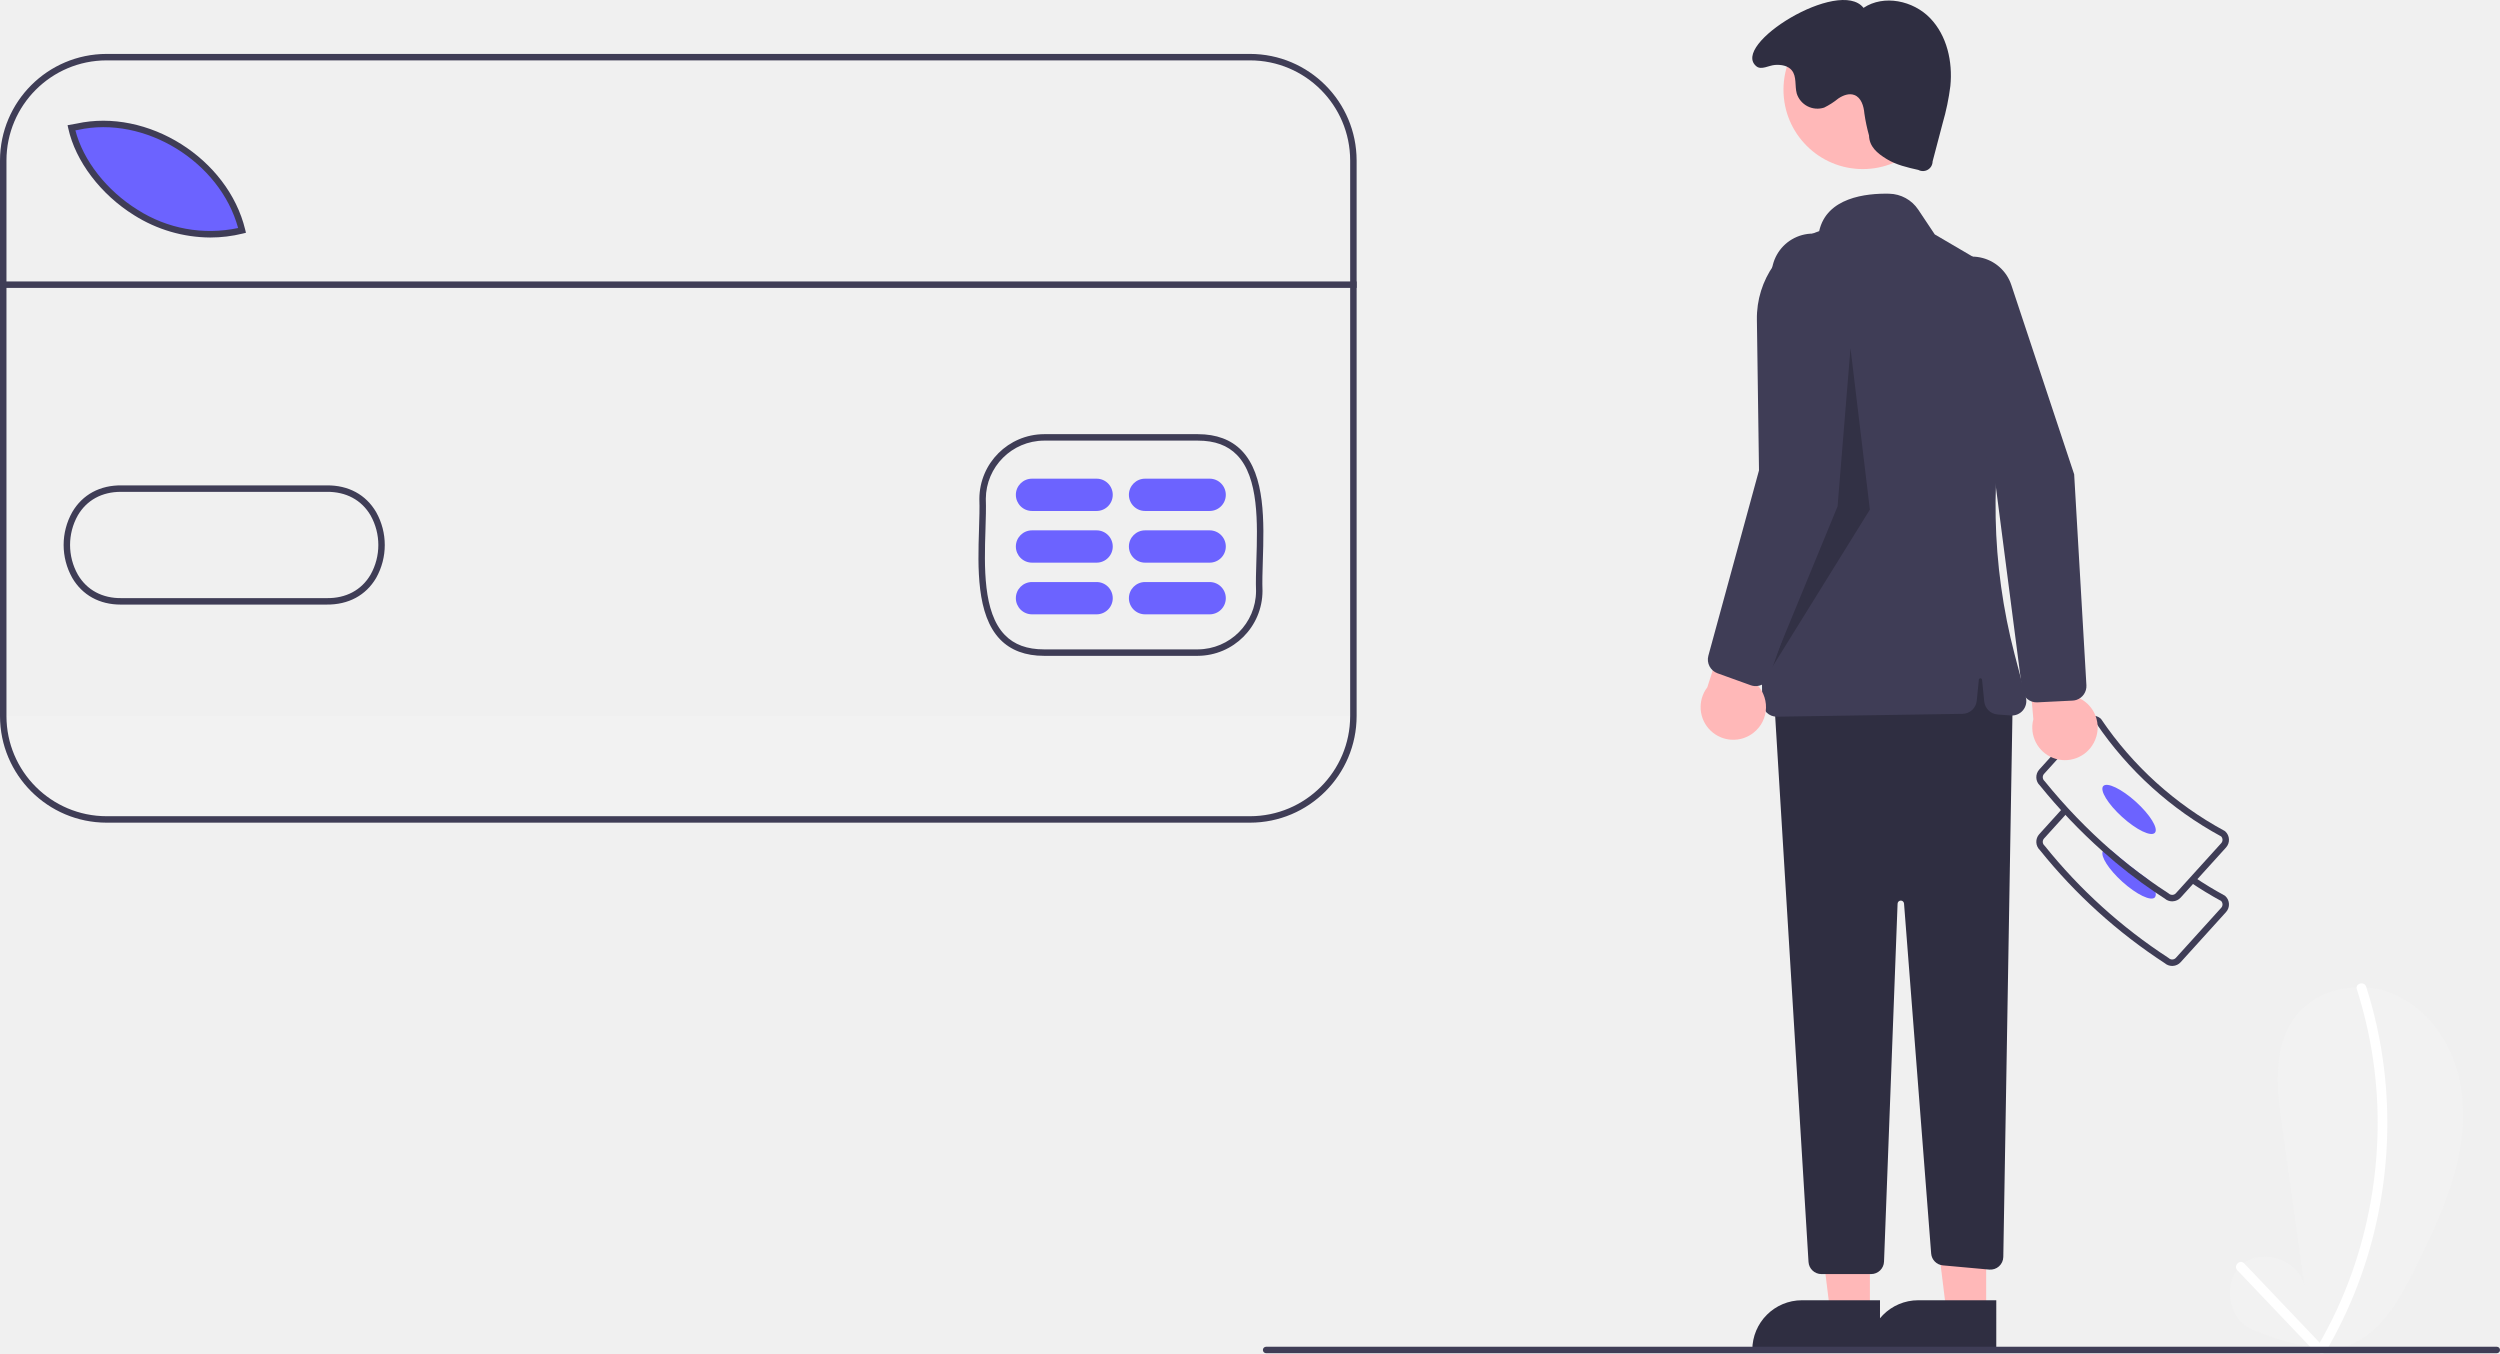
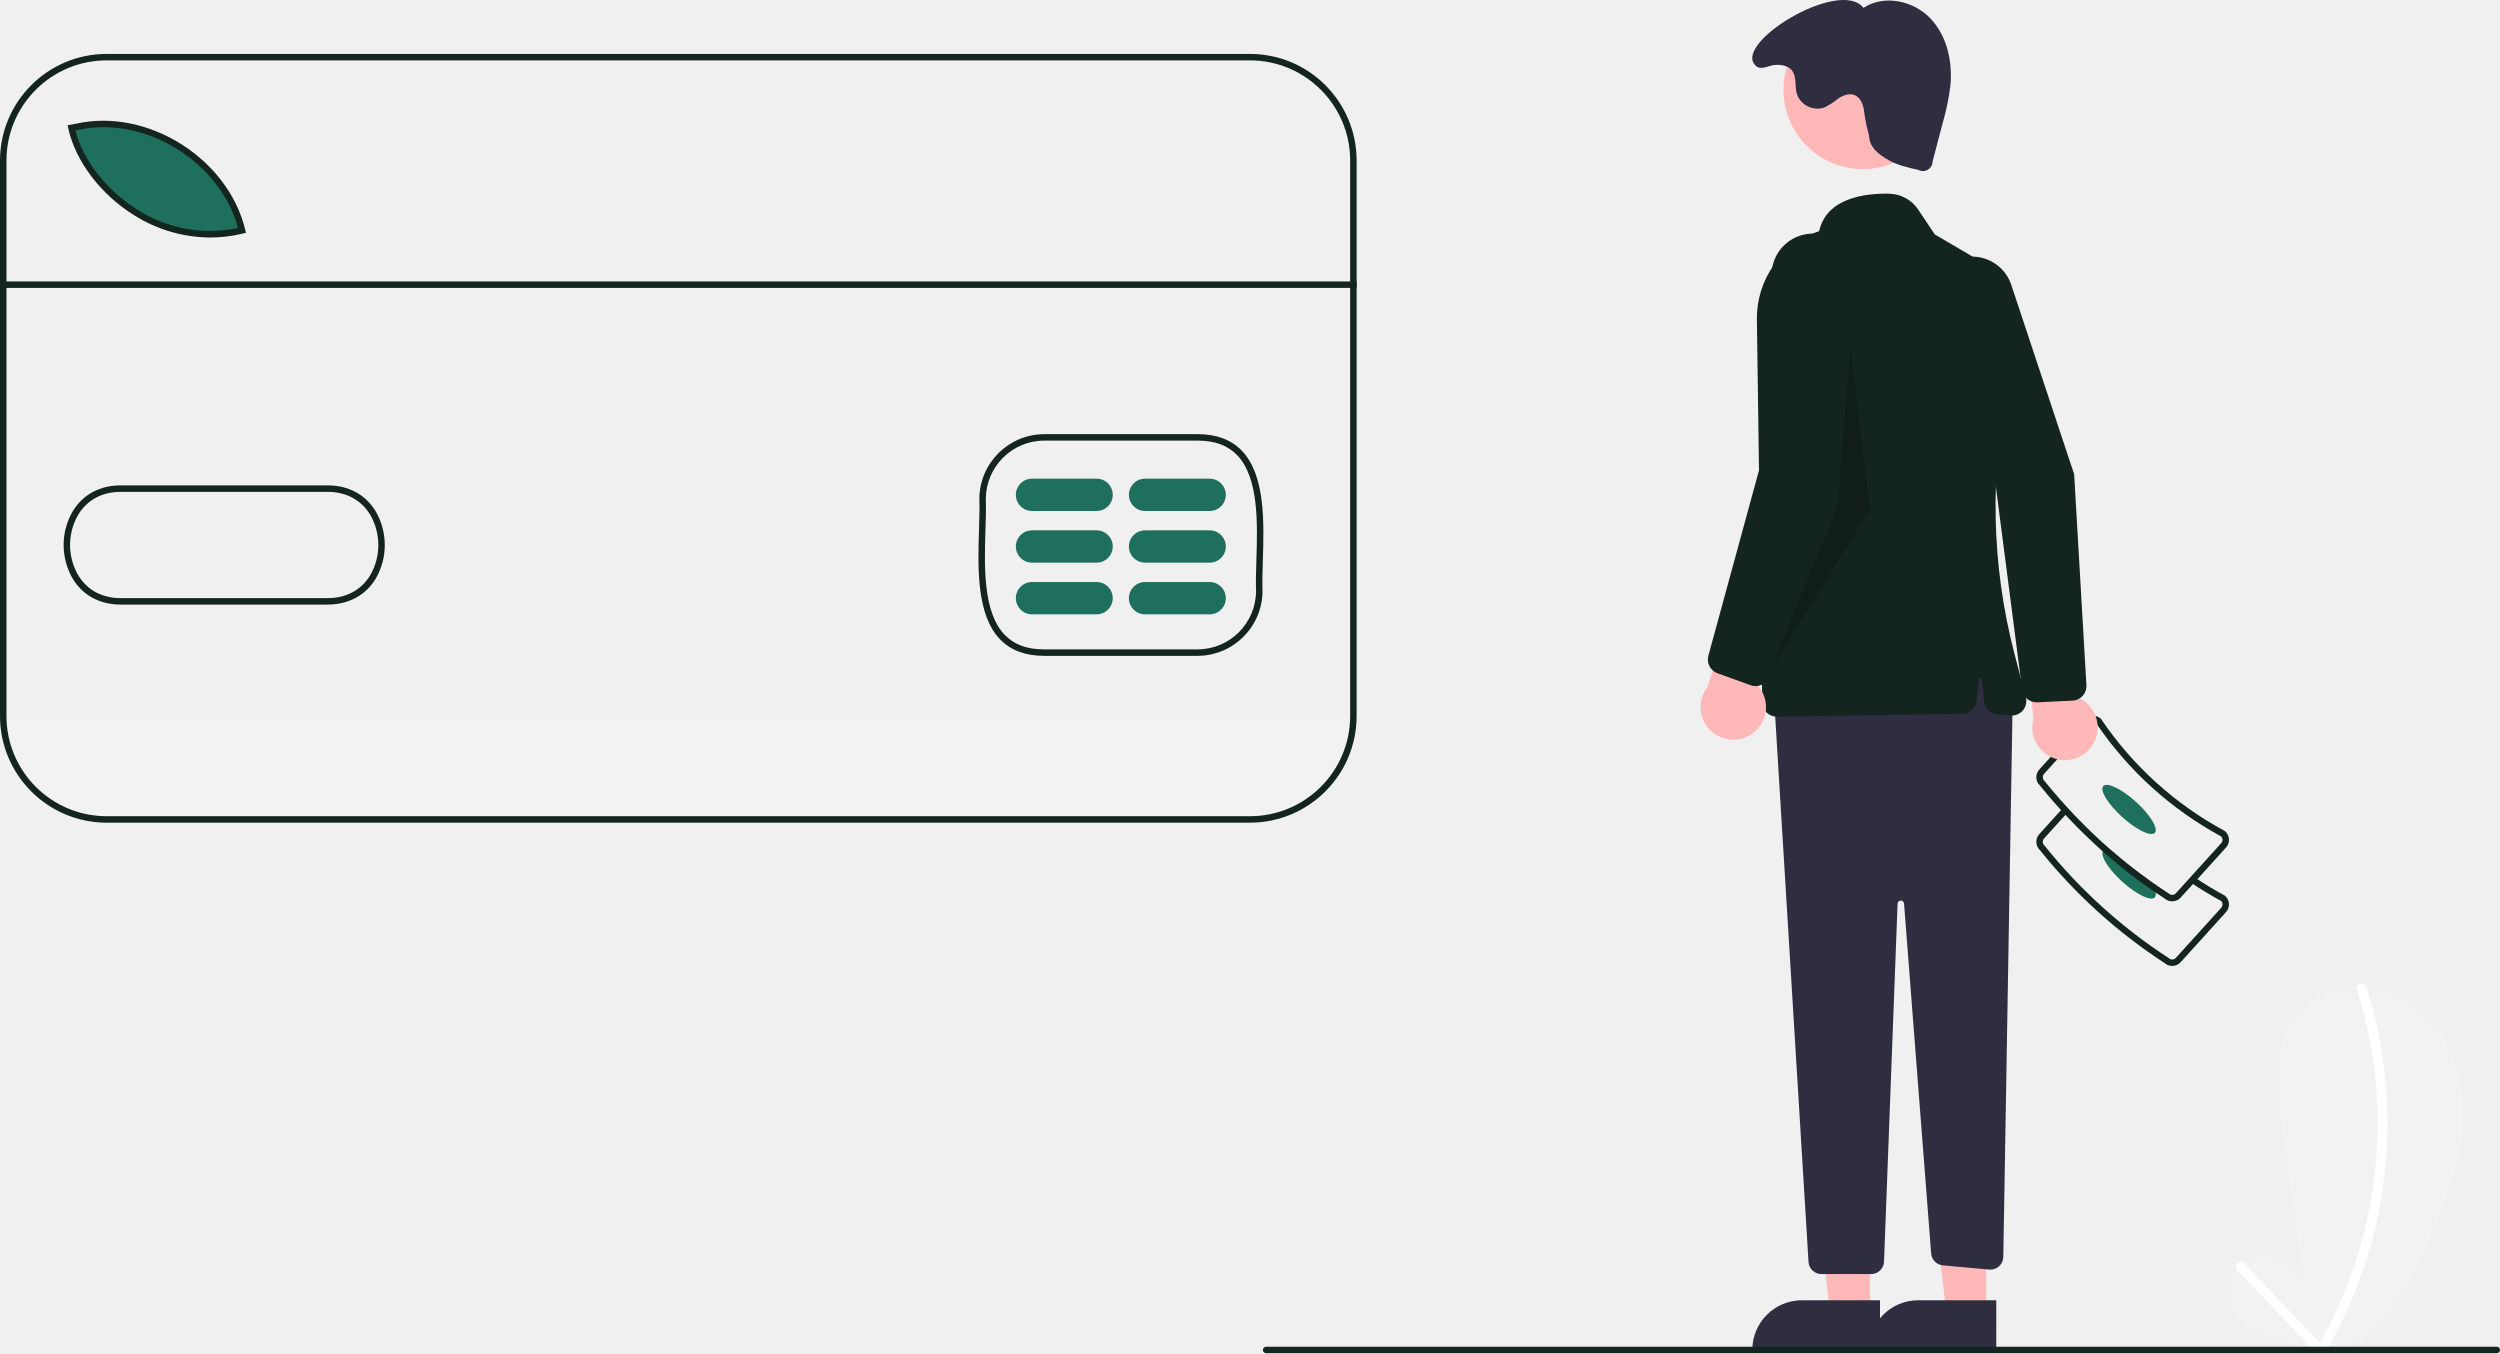
<svg xmlns="http://www.w3.org/2000/svg" id="bc55cf1b-bb56-4ff7-a17c-bec1084d4208" data-name="Layer 1" width="773.979" height="419.084" viewBox="0 0 773.979 419.084">
  <path d="M633.01,462.151v.91a31.515,31.515,0,0,1-31.52,31.51h-355.77a31.513,31.513,0,0,1-31.51-31.51v-.91Z" transform="translate(-213.0103 -240.4579)" fill="#f2f2f2" />
-   <path d="M288.62,312.151c-25.71,6.35-48.79-13.43-52.82-31.78l1.79-.32C259.26,275.261,283.45,290.751,288.62,312.151Z" transform="translate(-213.0103 -240.4579)" fill="#6c63ff" />
+   <path d="M288.62,312.151c-25.71,6.35-48.79-13.43-52.82-31.78l1.79-.32C259.26,275.261,283.45,290.751,288.62,312.151Z" transform="translate(-213.0103 -240.4579)" fill="#1E6F5C" />
  <path d="M910.08,651.982c-7.436-3.211-9.125-14.908-2.901-20.091s17.422-1.405,19.235,6.488l-6.936-49.618c-1.595-11.407-2.871-24.159,4.023-33.387,6.456-8.641,19.067-11.409,29.192-7.69s17.607,12.998,20.782,23.307,2.426,21.511-.347,31.934-7.482,20.215-12.245,29.892c-4.881,9.917-10.8,20.663-21.233,24.313C929.684,660.618,910.08,651.982,910.08,651.982Z" transform="translate(-213.0103 -240.4579)" fill="#f2f2f2" />
  <path d="M942.665,546.744a135.265,135.265,0,0,1,6.422,44.044,138.994,138.994,0,0,1-7.911,43.618,132.595,132.595,0,0,1-10.669,22.899,1.501,1.501,0,0,0,2.59,1.514,137.91,137.91,0,0,0,16.148-42.325,141.499,141.499,0,0,0,1.812-45.508,136.688,136.688,0,0,0-5.5-25.04c-.589-1.83-3.487-1.048-2.893.798Z" transform="translate(-213.0103 -240.4579)" fill="#fff" />
  <path d="M905.671,633.717,929.415,658.669c1.334,1.401,3.453-.722,2.121-2.121l-23.744-24.952c-1.334-1.401-3.453.722-2.121,2.121Z" transform="translate(-213.0103 -240.4579)" fill="#fff" />
-   <path d="M885.501,539.506a3.508,3.508,0,0,1-2.303-.856,165.033,165.033,0,0,1-38.661-35.008,3.536,3.536,0,0,1-.187-4.938l7.197-7.948,1.482,1.343-7.197,7.948a1.536,1.536,0,0,0,.107,2.169l.105.111a163.027,163.027,0,0,0,38.298,34.682l.131.1a1.536,1.536,0,0,0,2.169-.107L900.686,521.493a1.535,1.535,0,0,0-.032-2.096c-3.254-1.773-6.429-3.706-9.439-5.747l1.122-1.655c2.993,2.029,6.152,3.949,9.39,5.708l.194.138a3.535,3.535,0,0,1,.248,4.994l-14.042,15.508a3.512,3.512,0,0,1-2.446,1.158Q885.59,539.506,885.501,539.506Z" transform="translate(-213.0103 -240.4579)" fill="#3f3d56" />
-   <path d="M870.021,513.399c4.41,3.99,8.94,6.18,10.12,4.88a1.63,1.63,0,0,0,.18-1.53,11.738,11.738,0,0,0-2.25-4.01q-5.88-4.185-11.43-9.03c-1.16-.38-2.05-.37-2.48.11a.912.912,0,0,0-.15.23C863.271,505.559,865.84,509.609,870.021,513.399Z" transform="translate(-213.0103 -240.4579)" fill="#6c63ff" />
-   <path d="M843.44,481.249a3.458,3.458,0,0,0,1.1,2.39,173.292,173.292,0,0,0,19.47,20.41,154.858,154.858,0,0,0,16.31,12.7c.95.65,1.91,1.28,2.88,1.9a3.471,3.471,0,0,0,2.3.86c.06,0,.12-.01.18-.01a3.513,3.513,0,0,0,2.45-1.16l14.04-15.5a3.541,3.541,0,0,0-.25-5l-.19-.14a108.158,108.158,0,0,1-38.19-34.57l-.15-.18a3.541,3.541,0,0,0-5,.25l-14.04,15.5A3.525,3.525,0,0,0,843.44,481.249Zm2-.1a1.522,1.522,0,0,1,.39-1.1l14.04-15.51a1.522,1.522,0,0,1,1.07-.5,1.5,1.5,0,0,1,1.02.32,110.197,110.197,0,0,0,38.69,35.04,1.532,1.532,0,0,1,.04,2.09l-14.05,15.51a1.482,1.482,0,0,1-1.06.5,1.56,1.56,0,0,1-1.11-.39l-.13-.1q-3.179-2.04-6.27-4.27-5.88-4.185-11.43-9.03a171.421,171.421,0,0,1-20.6-21.38l-.1-.11A1.565,1.565,0,0,1,845.44,481.149Z" transform="translate(-213.0103 -240.4579)" fill="#3f3d56" />
-   <ellipse cx="872.151" cy="491.049" rx="3.17" ry="10.777" transform="translate(-290.2603 567.4729) rotate(-47.83838)" fill="#6c63ff" />
+   <path d="M885.501,539.506a3.508,3.508,0,0,1-2.303-.856,165.033,165.033,0,0,1-38.661-35.008,3.536,3.536,0,0,1-.187-4.938l7.197-7.948,1.482,1.343-7.197,7.948a1.536,1.536,0,0,0,.107,2.169l.105.111a163.027,163.027,0,0,0,38.298,34.682l.131.1a1.536,1.536,0,0,0,2.169-.107L900.686,521.493a1.535,1.535,0,0,0-.032-2.096c-3.254-1.773-6.429-3.706-9.439-5.747l1.122-1.655c2.993,2.029,6.152,3.949,9.39,5.708l.194.138a3.535,3.535,0,0,1,.248,4.994l-14.042,15.508a3.512,3.512,0,0,1-2.446,1.158Q885.59,539.506,885.501,539.506Z" transform="translate(-213.0103 -240.4579)" fill="#14241F" />
+   <path d="M870.021,513.399c4.41,3.99,8.94,6.18,10.12,4.88a1.63,1.63,0,0,0,.18-1.53,11.738,11.738,0,0,0-2.25-4.01q-5.88-4.185-11.43-9.03c-1.16-.38-2.05-.37-2.48.11a.912.912,0,0,0-.15.23C863.271,505.559,865.84,509.609,870.021,513.399Z" transform="translate(-213.0103 -240.4579)" fill="#1E6F5C" />
+   <path d="M843.44,481.249a3.458,3.458,0,0,0,1.1,2.39,173.292,173.292,0,0,0,19.47,20.41,154.858,154.858,0,0,0,16.31,12.7c.95.65,1.91,1.28,2.88,1.9a3.471,3.471,0,0,0,2.3.86c.06,0,.12-.01.18-.01a3.513,3.513,0,0,0,2.45-1.16l14.04-15.5a3.541,3.541,0,0,0-.25-5l-.19-.14a108.158,108.158,0,0,1-38.19-34.57l-.15-.18a3.541,3.541,0,0,0-5,.25l-14.04,15.5A3.525,3.525,0,0,0,843.44,481.249Zm2-.1a1.522,1.522,0,0,1,.39-1.1l14.04-15.51a1.522,1.522,0,0,1,1.07-.5,1.5,1.5,0,0,1,1.02.32,110.197,110.197,0,0,0,38.69,35.04,1.532,1.532,0,0,1,.04,2.09l-14.05,15.51a1.482,1.482,0,0,1-1.06.5,1.56,1.56,0,0,1-1.11-.39l-.13-.1q-3.179-2.04-6.27-4.27-5.88-4.185-11.43-9.03a171.421,171.421,0,0,1-20.6-21.38l-.1-.11A1.565,1.565,0,0,1,845.44,481.149Z" transform="translate(-213.0103 -240.4579)" fill="#14241F" />
+   <ellipse cx="872.151" cy="491.049" rx="3.17" ry="10.777" transform="translate(-290.2603 567.4729) rotate(-47.83838)" fill="#1E6F5C" />
  <polygon points="578.904 406.55 566.645 406.549 560.812 359.261 578.906 359.262 578.904 406.55" fill="#ffb8b8" />
  <path d="M795.041,658.892l-39.531-.001v-.5A15.386,15.386,0,0,1,770.897,643.004h.001l24.144.001Z" transform="translate(-213.0103 -240.4579)" fill="#2f2e41" />
  <polygon points="614.904 406.55 602.645 406.549 596.812 359.261 614.906 359.262 614.904 406.55" fill="#ffb8b8" />
  <path d="M831.041,658.892l-39.531-.001v-.5A15.386,15.386,0,0,1,806.897,643.004h.001l24.144.001Z" transform="translate(-213.0103 -240.4579)" fill="#2f2e41" />
  <path d="M836.142,455.9l-2.927,173.694a4,4,0,0,1-4.362,3.916l-14.346-1.304a4,4,0,0,1-3.626-3.674l-8.399-108.345a1,1,0,0,0-1.996.039l-4.198,110.826A4,4,0,0,1,792.291,634.9H776.905a4,4,0,0,1-3.993-3.756L762.142,454.9l64-16Z" transform="translate(-213.0103 -240.4579)" fill="#2f2e41" />
  <circle cx="576.711" cy="27.785" r="24.561" fill="#ffb8b8" />
-   <path d="M759.951,461.067a4.469,4.469,0,0,1-1.365-3.165l-1.657-118.442a28.501,28.501,0,0,1,19.282-27.441c2.301-10.439,14.548-11.747,21.687-11.591a11.085,11.085,0,0,1,8.978,4.923l5.118,7.677,11.28,6.612a28.528,28.528,0,0,1,13.47,30.816l-1.737,7.899a181.54,181.54,0,0,0,1.698,84.66l3.495,13.324a4.499,4.499,0,0,1-4.698,5.628l-4.059-.312a4.494,4.494,0,0,1-4.133-4.038l-.672-6.717a.5.5,0,0,0-.995,0l-.65,6.503a4.5,4.5,0,0,1-4.408,4.052l-57.431.884c-.024,0-.048.001-.072.001A4.471,4.471,0,0,1,759.951,461.067Z" transform="translate(-213.0103 -240.4579)" fill="#3f3d56" />
+   <path d="M759.951,461.067a4.469,4.469,0,0,1-1.365-3.165l-1.657-118.442a28.501,28.501,0,0,1,19.282-27.441c2.301-10.439,14.548-11.747,21.687-11.591a11.085,11.085,0,0,1,8.978,4.923l5.118,7.677,11.28,6.612a28.528,28.528,0,0,1,13.47,30.816l-1.737,7.899a181.54,181.54,0,0,0,1.698,84.66l3.495,13.324a4.499,4.499,0,0,1-4.698,5.628l-4.059-.312a4.494,4.494,0,0,1-4.133-4.038l-.672-6.717a.5.5,0,0,0-.995,0l-.65,6.503a4.5,4.5,0,0,1-4.408,4.052l-57.431.884c-.024,0-.048.001-.072.001A4.471,4.471,0,0,1,759.951,461.067Z" transform="translate(-213.0103 -240.4579)" fill="#14241F" />
  <path d="M791.642,282.4c.101,3.472,2.511,5.481,5.471,7.299s6.419,2.607,9.808,3.368a2.999,2.999,0,0,0,4.405-2.625l3.108-11.823a74.841,74.841,0,0,0,2.393-11.537c.749-7.509-1.031-15.587-6.272-21.016s-14.331-7.358-20.612-3.175c-7.454-9.52-41.523,11.513-33.119,18.133,1.495,1.178,3.781-.312,5.678-.457s4.025.189,5.23,1.662c1.575,1.924.889,4.791,1.538,7.191a6.714,6.714,0,0,0,8.484,4.348,23.09,23.09,0,0,0,4.4-2.829c1.456-.97,3.295-1.686,4.934-1.075,2.16.806,2.927,3.45,3.122,5.748A53.233,53.233,0,0,0,791.642,282.4Z" transform="translate(-213.0103 -240.4579)" fill="#2f2e41" />
  <polygon points="572.896 107.768 568.896 156.768 547.896 207.768 578.896 157.768 572.896 107.768" opacity="0.2" />
  <path d="M755.996,467.218a10.056,10.056,0,0,0,.318-15.416l13.379-33.136-18.202,3.676-9.914,30.903a10.11,10.11,0,0,0,14.42,13.973Z" transform="translate(-213.0103 -240.4579)" fill="#ffb8b8" />
-   <path d="M755.022,452.604l-10.304-3.713A4.524,4.524,0,0,1,741.903,443.471l16.997-62.219,2.591-56.233a12.819,12.819,0,1,1,25.588,1.551l-4.628,61.573L760.794,449.862a4.509,4.509,0,0,1-4.576,2.999A4.522,4.522,0,0,1,755.022,452.604Z" transform="translate(-213.0103 -240.4579)" fill="#3f3d56" />
+   <path d="M755.022,452.604l-10.304-3.713A4.524,4.524,0,0,1,741.903,443.471l16.997-62.219,2.591-56.233a12.819,12.819,0,1,1,25.588,1.551l-4.628,61.573L760.794,449.862a4.509,4.509,0,0,1-4.576,2.999A4.522,4.522,0,0,1,755.022,452.604Z" transform="translate(-213.0103 -240.4579)" fill="#14241F" />
  <path d="M861.207,470.468a10.056,10.056,0,0,0-5.646-14.348l-.421-35.732-15.381,10.405,2.758,32.337a10.11,10.11,0,0,0,18.69,7.339Z" transform="translate(-213.0103 -240.4579)" fill="#ffb8b8" />
-   <path d="M854.678,457.358l-10.939.543a4.524,4.524,0,0,1-4.686-3.917l-8.287-63.965-19.274-52.89a12.819,12.819,0,1,1,24.21-8.427l19.452,58.603,3.793,65.298a4.509,4.509,0,0,1-3.067,4.531A4.522,4.522,0,0,1,854.678,457.358Z" transform="translate(-213.0103 -240.4579)" fill="#3f3d56" />
-   <path d="M985.99,659.399h-381a1,1,0,0,1,0-2h381a1,1,0,0,1,0,2Z" transform="translate(-213.0103 -240.4579)" fill="#3f3d56" />
-   <path d="M536.229,443.501c-5.743,0-10.311-1.708-13.577-5.077-7.382-7.615-6.919-22.293-6.548-34.088.108-3.431.21-6.672.107-9.387l-.001-.041a20.136,20.136,0,0,1,20.027-20.037H583.853c5.736,0,10.299,1.706,13.563,5.07,7.381,7.609,6.924,22.284,6.557,34.075-.107,3.438-.208,6.687-.103,9.406A20.149,20.149,0,0,1,583.833,443.501H536.229Zm-18.018-48.607c.104,2.78.002,6.047-.107,9.505-.36,11.417-.807,25.626,5.985,32.633,2.915,3.007,6.887,4.469,12.141,4.469h47.602a18.136,18.136,0,0,0,18.04-18.043c-.107-2.748-.005-6.03.104-9.504.355-11.414.798-25.62-5.993-32.62-2.913-3.003-6.88-4.463-12.127-4.463h-47.613A18.131,18.131,0,0,0,518.21,394.893Z" transform="translate(-213.0103 -240.4579)" fill="#3f3d56" />
-   <path d="M278.1,313.991a44.619,44.619,0,0,1-23.574-6.905c-10.339-6.424-18.145-16.713-20.373-26.851l-.223-1.016,2.794-.5c21.993-4.854,46.869,10.788,52.198,32.836l.234.967-.966.239A41.983,41.983,0,0,1,278.1,313.991ZM236.349,280.819c2.4,9.299,9.683,18.634,19.233,24.569a41.688,41.688,0,0,0,31.146,5.663c-5.576-20.541-28.922-34.956-49.591-30.373Z" transform="translate(-213.0103 -240.4579)" fill="#3f3d56" />
-   <path d="M250.358,427.633c-6.543,0-11.858-2.928-14.979-8.269a20.762,20.762,0,0,1-.006-20.358c3.171-5.432,8.613-8.379,15.334-8.276h63.444c6.698-.085,12.145,2.848,15.317,8.287a20.762,20.762,0,0,1-.002,20.355c-3.171,5.426-8.616,8.324-15.33,8.258H250.69Q250.524,427.633,250.358,427.633Zm.037-34.905c-5.835,0-10.548,2.58-13.295,7.287a18.704,18.704,0,0,0,.006,18.34c2.793,4.781,7.603,7.369,13.569,7.275h63.475c5.973.095,10.797-2.492,13.588-7.268a18.705,18.705,0,0,0,.001-18.338c-2.793-4.788-7.619-7.366-13.575-7.294H250.686C250.589,392.729,250.491,392.728,250.395,392.728Z" transform="translate(-213.0103 -240.4579)" fill="#3f3d56" />
-   <path d="M552.51,398.651h-20a5,5,0,0,1,0-10h20a5,5,0,0,1,0,10Z" transform="translate(-213.0103 -240.4579)" fill="#6c63ff" />
-   <path d="M552.51,414.651h-20a5,5,0,0,1,0-10h20a5,5,0,0,1,0,10Z" transform="translate(-213.0103 -240.4579)" fill="#6c63ff" />
-   <path d="M552.51,430.651h-20a5,5,0,0,1,0-10h20a5,5,0,0,1,0,10Z" transform="translate(-213.0103 -240.4579)" fill="#6c63ff" />
-   <path d="M587.51,398.651h-20a5,5,0,0,1,0-10h20a5,5,0,0,1,0,10Z" transform="translate(-213.0103 -240.4579)" fill="#6c63ff" />
-   <path d="M587.51,414.651h-20a5,5,0,0,1,0-10h20a5,5,0,0,1,0,10Z" transform="translate(-213.0103 -240.4579)" fill="#6c63ff" />
-   <path d="M587.51,430.651h-20a5,5,0,0,1,0-10h20a5,5,0,0,1,0,10Z" transform="translate(-213.0103 -240.4579)" fill="#6c63ff" />
-   <rect x="1.2" y="87.134" width="418.8" height="2" fill="#3f3d56" />
-   <path d="M600.01,495.151h-354a33.037,33.037,0,0,1-33-33v-172a33.037,33.037,0,0,1,33-33h354a33.037,33.037,0,0,1,33,33v172A33.037,33.037,0,0,1,600.01,495.151Zm-354-236a31.035,31.035,0,0,0-31,31v172a31.035,31.035,0,0,0,31,31h354a31.035,31.035,0,0,0,31-31v-172a31.035,31.035,0,0,0-31-31Z" transform="translate(-213.0103 -240.4579)" fill="#3f3d56" />
+   <path d="M854.678,457.358l-10.939.543a4.524,4.524,0,0,1-4.686-3.917l-8.287-63.965-19.274-52.89a12.819,12.819,0,1,1,24.21-8.427l19.452,58.603,3.793,65.298a4.509,4.509,0,0,1-3.067,4.531A4.522,4.522,0,0,1,854.678,457.358Z" transform="translate(-213.0103 -240.4579)" fill="#14241F" />
+   <path d="M985.99,659.399h-381a1,1,0,0,1,0-2h381a1,1,0,0,1,0,2Z" transform="translate(-213.0103 -240.4579)" fill="#14241F" />
+   <path d="M536.229,443.501c-5.743,0-10.311-1.708-13.577-5.077-7.382-7.615-6.919-22.293-6.548-34.088.108-3.431.21-6.672.107-9.387l-.001-.041a20.136,20.136,0,0,1,20.027-20.037H583.853c5.736,0,10.299,1.706,13.563,5.07,7.381,7.609,6.924,22.284,6.557,34.075-.107,3.438-.208,6.687-.103,9.406A20.149,20.149,0,0,1,583.833,443.501H536.229Zm-18.018-48.607c.104,2.78.002,6.047-.107,9.505-.36,11.417-.807,25.626,5.985,32.633,2.915,3.007,6.887,4.469,12.141,4.469h47.602a18.136,18.136,0,0,0,18.04-18.043c-.107-2.748-.005-6.03.104-9.504.355-11.414.798-25.62-5.993-32.62-2.913-3.003-6.88-4.463-12.127-4.463h-47.613A18.131,18.131,0,0,0,518.21,394.893Z" transform="translate(-213.0103 -240.4579)" fill="#14241F" />
+   <path d="M278.1,313.991a44.619,44.619,0,0,1-23.574-6.905c-10.339-6.424-18.145-16.713-20.373-26.851l-.223-1.016,2.794-.5c21.993-4.854,46.869,10.788,52.198,32.836l.234.967-.966.239A41.983,41.983,0,0,1,278.1,313.991ZM236.349,280.819c2.4,9.299,9.683,18.634,19.233,24.569a41.688,41.688,0,0,0,31.146,5.663c-5.576-20.541-28.922-34.956-49.591-30.373Z" transform="translate(-213.0103 -240.4579)" fill="#14241F" />
+   <path d="M250.358,427.633c-6.543,0-11.858-2.928-14.979-8.269a20.762,20.762,0,0,1-.006-20.358c3.171-5.432,8.613-8.379,15.334-8.276h63.444c6.698-.085,12.145,2.848,15.317,8.287a20.762,20.762,0,0,1-.002,20.355c-3.171,5.426-8.616,8.324-15.33,8.258H250.69Q250.524,427.633,250.358,427.633Zm.037-34.905c-5.835,0-10.548,2.58-13.295,7.287a18.704,18.704,0,0,0,.006,18.34c2.793,4.781,7.603,7.369,13.569,7.275h63.475c5.973.095,10.797-2.492,13.588-7.268a18.705,18.705,0,0,0,.001-18.338c-2.793-4.788-7.619-7.366-13.575-7.294H250.686C250.589,392.729,250.491,392.728,250.395,392.728Z" transform="translate(-213.0103 -240.4579)" fill="#14241F" />
+   <path d="M552.51,398.651h-20a5,5,0,0,1,0-10h20a5,5,0,0,1,0,10Z" transform="translate(-213.0103 -240.4579)" fill="#1E6F5C" />
+   <path d="M552.51,414.651h-20a5,5,0,0,1,0-10h20a5,5,0,0,1,0,10Z" transform="translate(-213.0103 -240.4579)" fill="#1E6F5C" />
+   <path d="M552.51,430.651h-20a5,5,0,0,1,0-10h20a5,5,0,0,1,0,10Z" transform="translate(-213.0103 -240.4579)" fill="#1E6F5C" />
+   <path d="M587.51,398.651h-20a5,5,0,0,1,0-10h20a5,5,0,0,1,0,10Z" transform="translate(-213.0103 -240.4579)" fill="#1E6F5C" />
+   <path d="M587.51,414.651h-20a5,5,0,0,1,0-10h20a5,5,0,0,1,0,10Z" transform="translate(-213.0103 -240.4579)" fill="#1E6F5C" />
+   <path d="M587.51,430.651h-20a5,5,0,0,1,0-10h20a5,5,0,0,1,0,10Z" transform="translate(-213.0103 -240.4579)" fill="#1E6F5C" />
+   <rect x="1.2" y="87.134" width="418.8" height="2" fill="#14241F" />
+   <path d="M600.01,495.151h-354a33.037,33.037,0,0,1-33-33v-172a33.037,33.037,0,0,1,33-33h354a33.037,33.037,0,0,1,33,33v172A33.037,33.037,0,0,1,600.01,495.151Zm-354-236a31.035,31.035,0,0,0-31,31v172a31.035,31.035,0,0,0,31,31h354a31.035,31.035,0,0,0,31-31v-172a31.035,31.035,0,0,0-31-31Z" transform="translate(-213.0103 -240.4579)" fill="#14241F" />
</svg>
